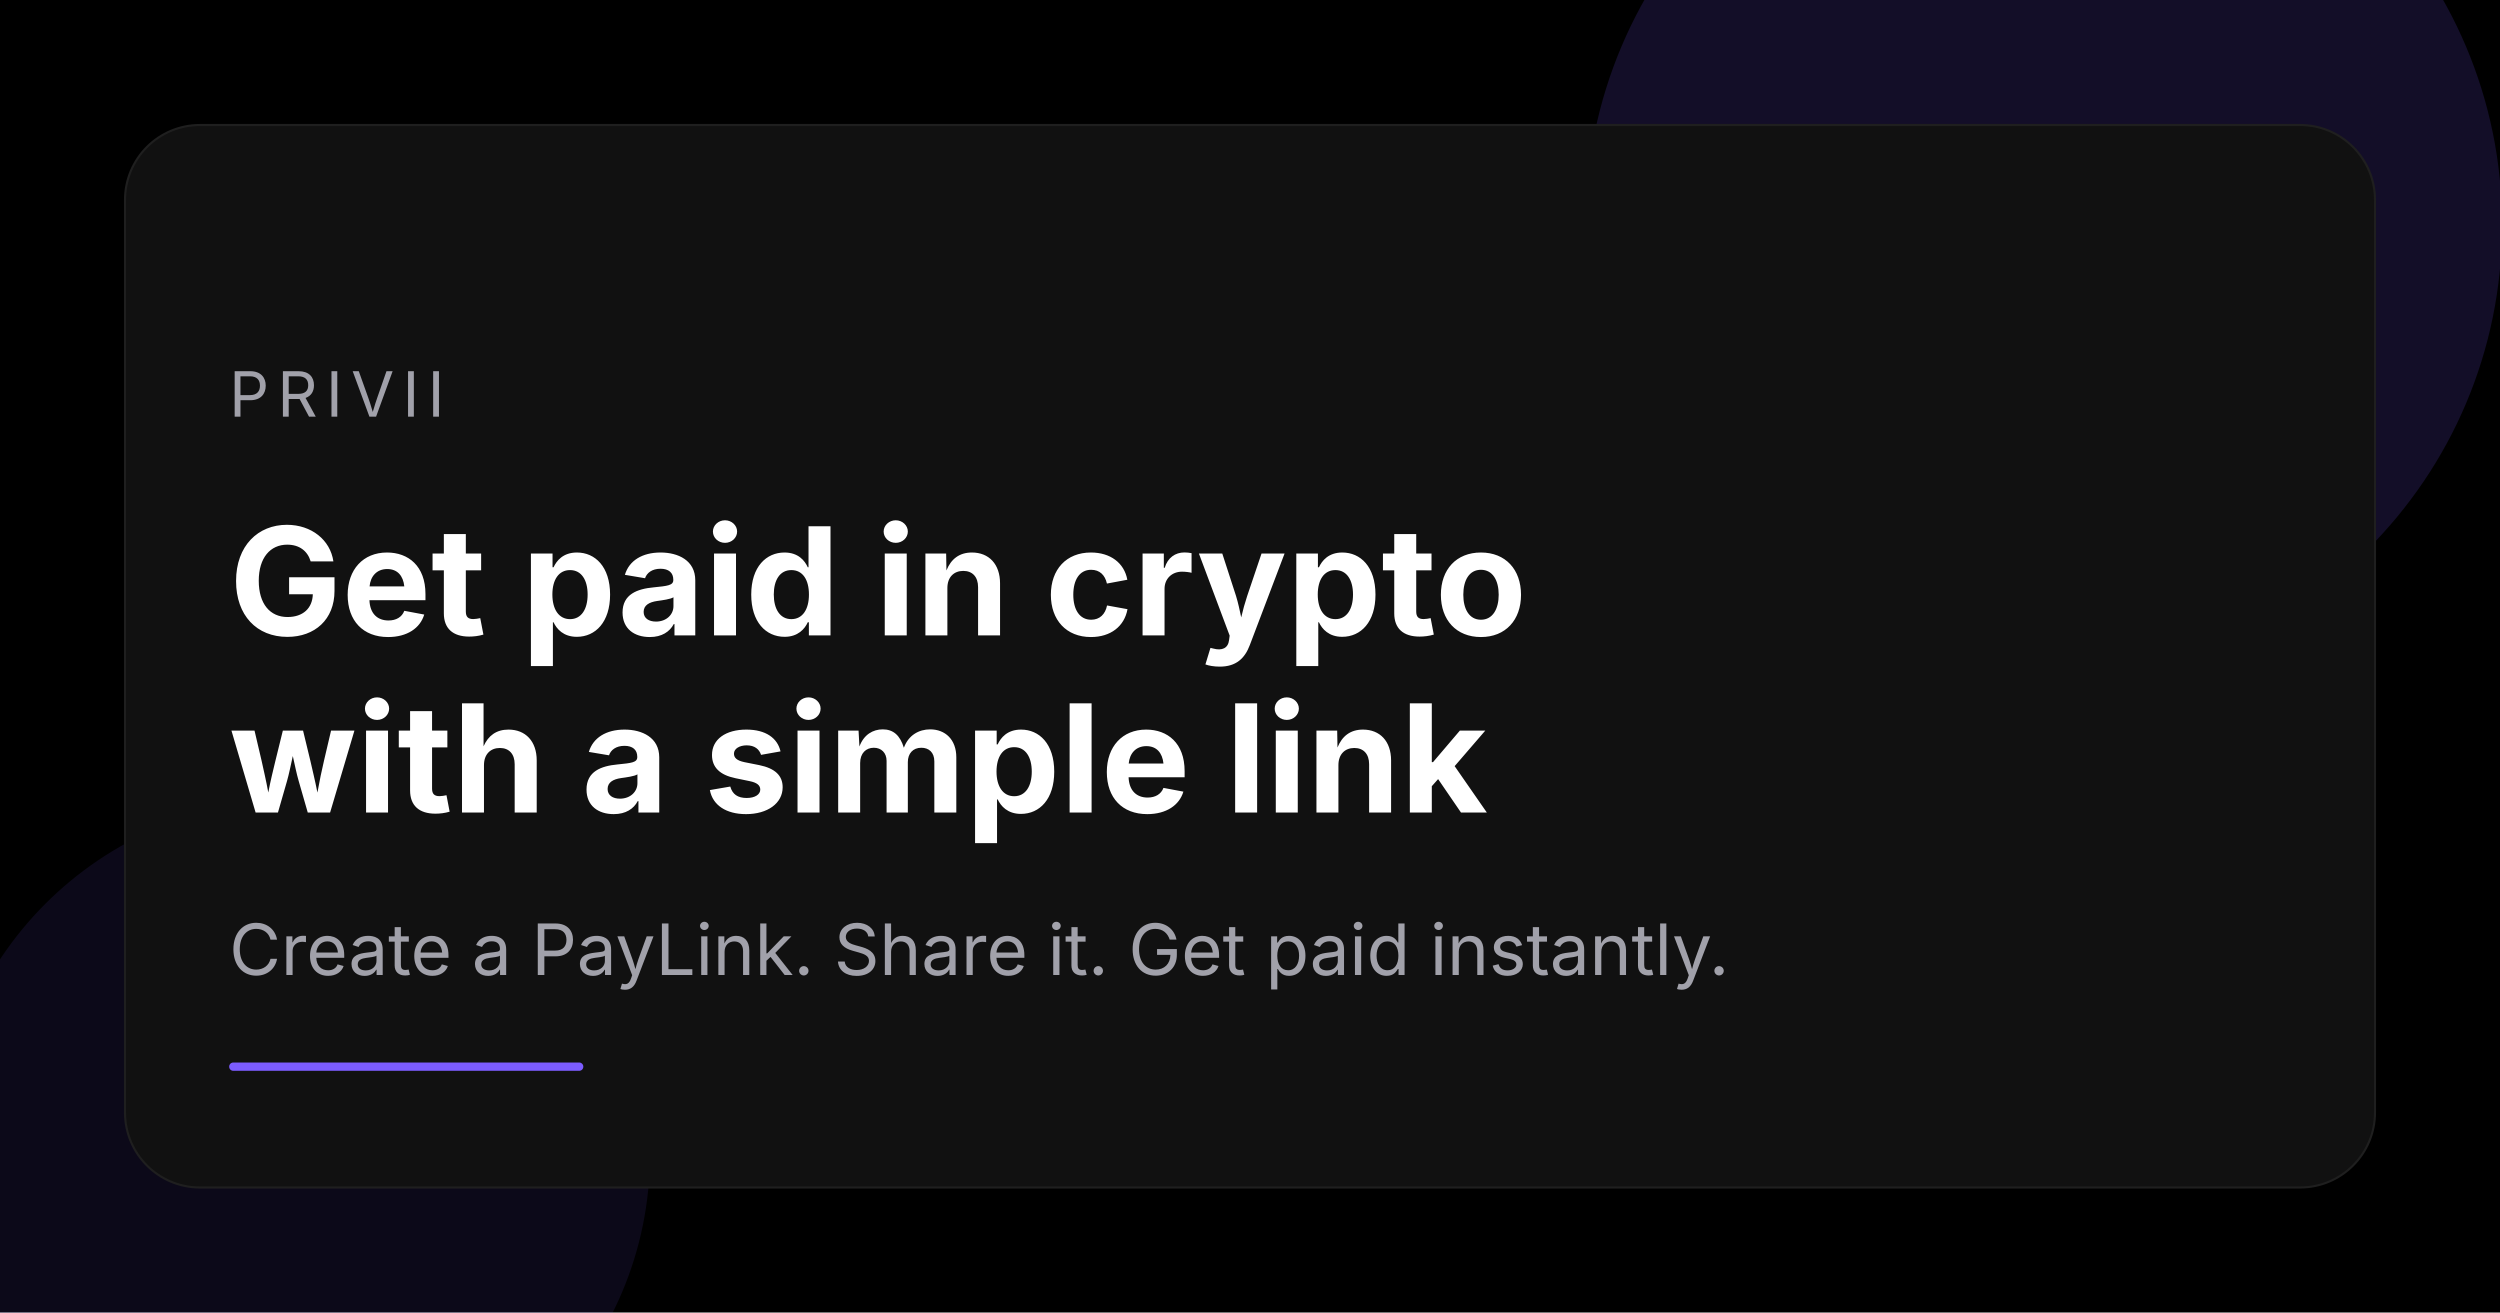
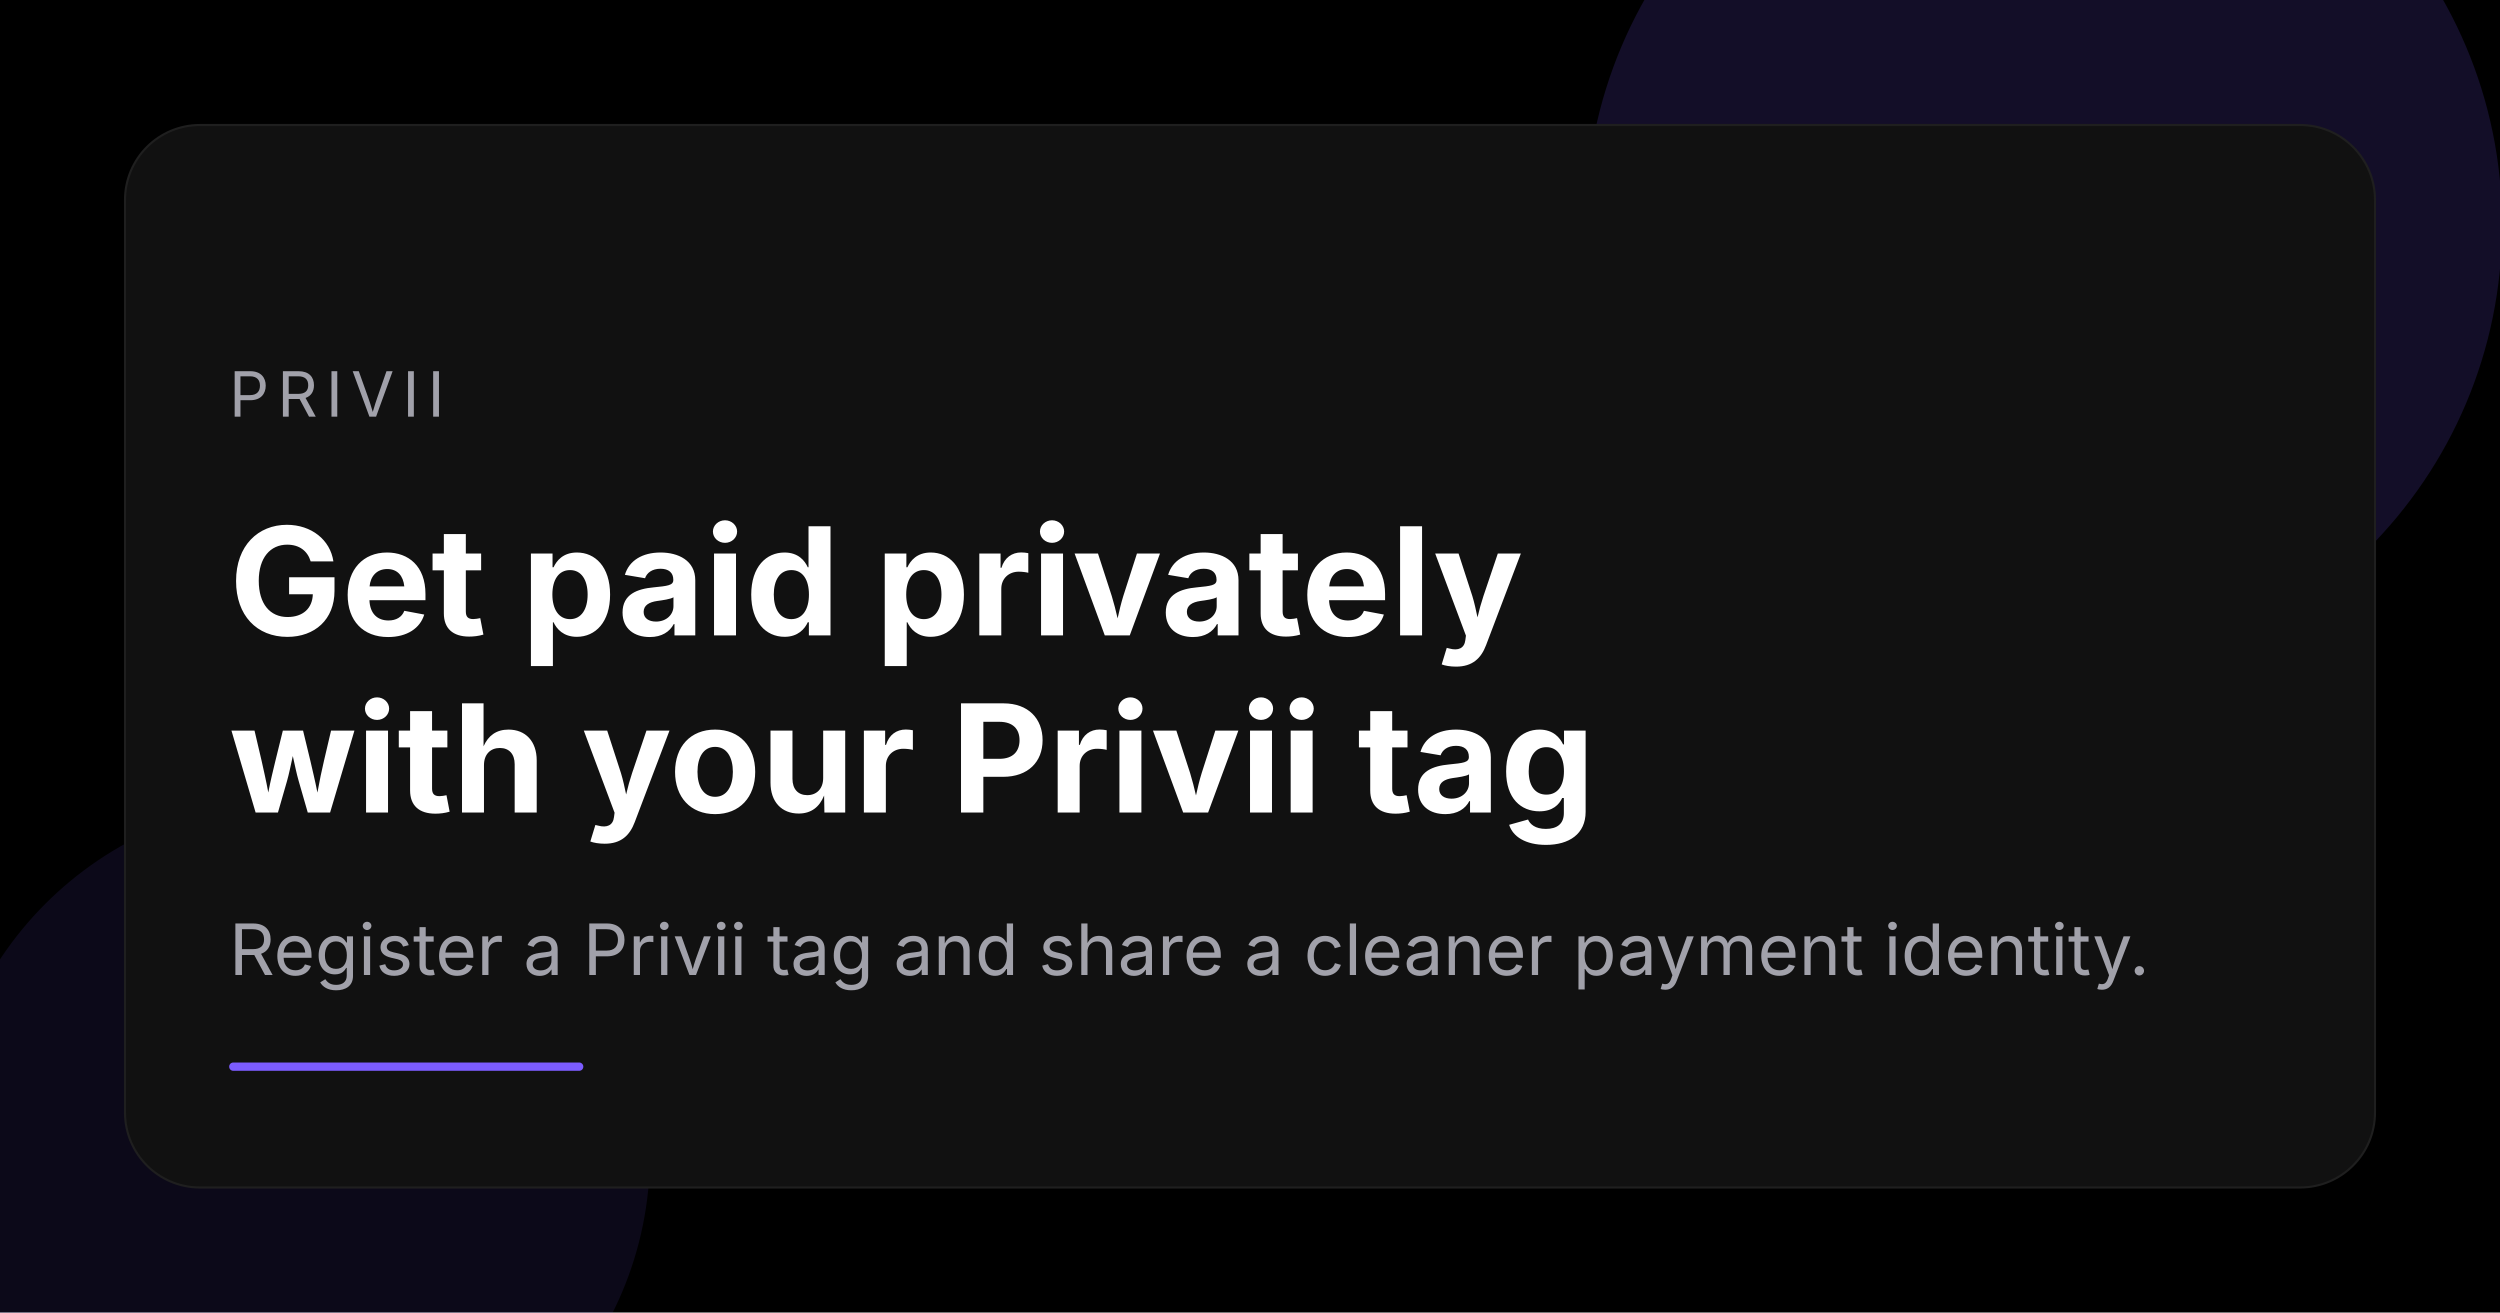
<svg xmlns="http://www.w3.org/2000/svg" width="1200" height="630" viewBox="0 0 1200 630" fill="none">
  <rect width="1200" height="630" fill="#000000" />
  <circle cx="981" cy="108" r="220" fill="#7C5CFF" fill-opacity="0.16" />
  <circle cx="142" cy="554" r="170" fill="#7C5CFF" fill-opacity="0.1" />
  <rect x="60" y="60" width="1080" height="510" rx="36" fill="#111111" stroke="#1F1F1F" />
  <text x="110" y="200" fill="#A1A1AA" font-family="Inter, Arial, sans-serif" font-size="30" letter-spacing="4">PRIVII</text>
  <text x="110" y="305" fill="white" font-family="Inter, Arial, sans-serif" font-size="72" font-weight="700">
-     Get paid in crypto
+     Get paid privately
  </text>
  <text x="110" y="390" fill="white" font-family="Inter, Arial, sans-serif" font-size="72" font-weight="700">
-     with a simple link
+     with your Privii tag
  </text>
  <text x="110" y="468" fill="#A1A1AA" font-family="Inter, Arial, sans-serif" font-size="34">
-     Create a PayLink. Share it. Get paid instantly.
+     Register a Privii tag and share a cleaner payment identity.
  </text>
  <rect x="110" y="510" width="170" height="4" rx="2" fill="#7C5CFF" />
</svg>
